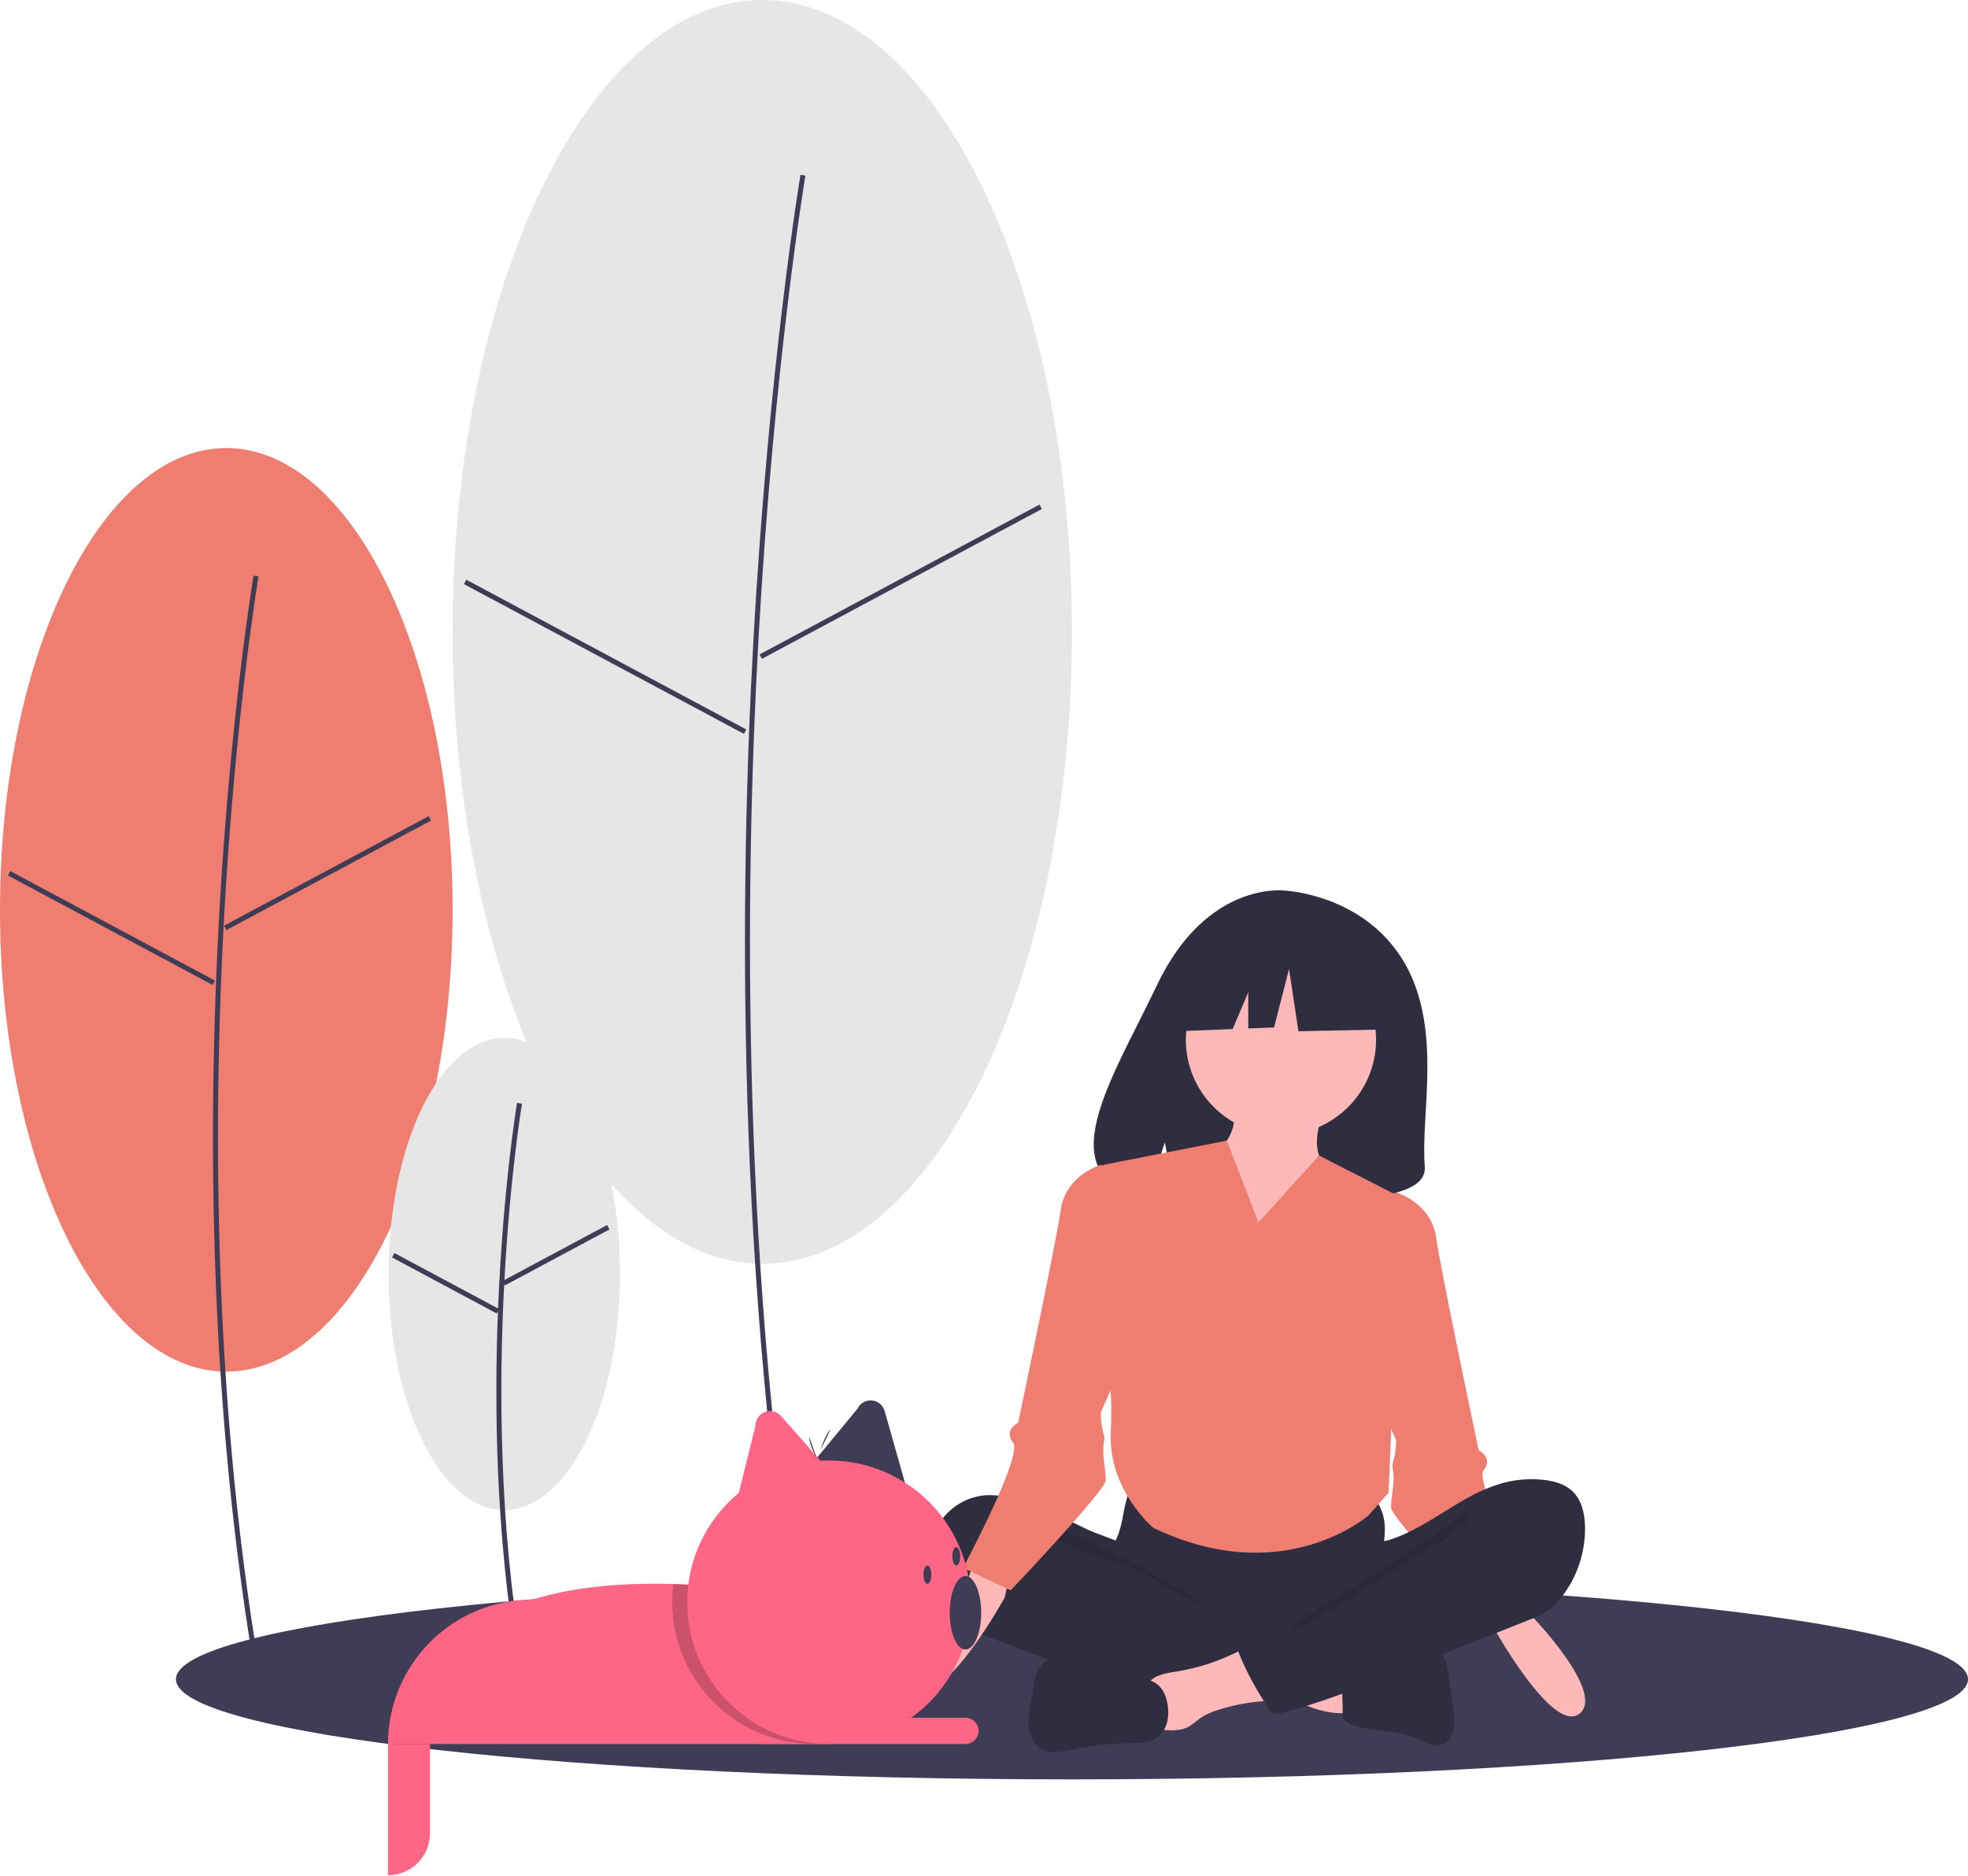
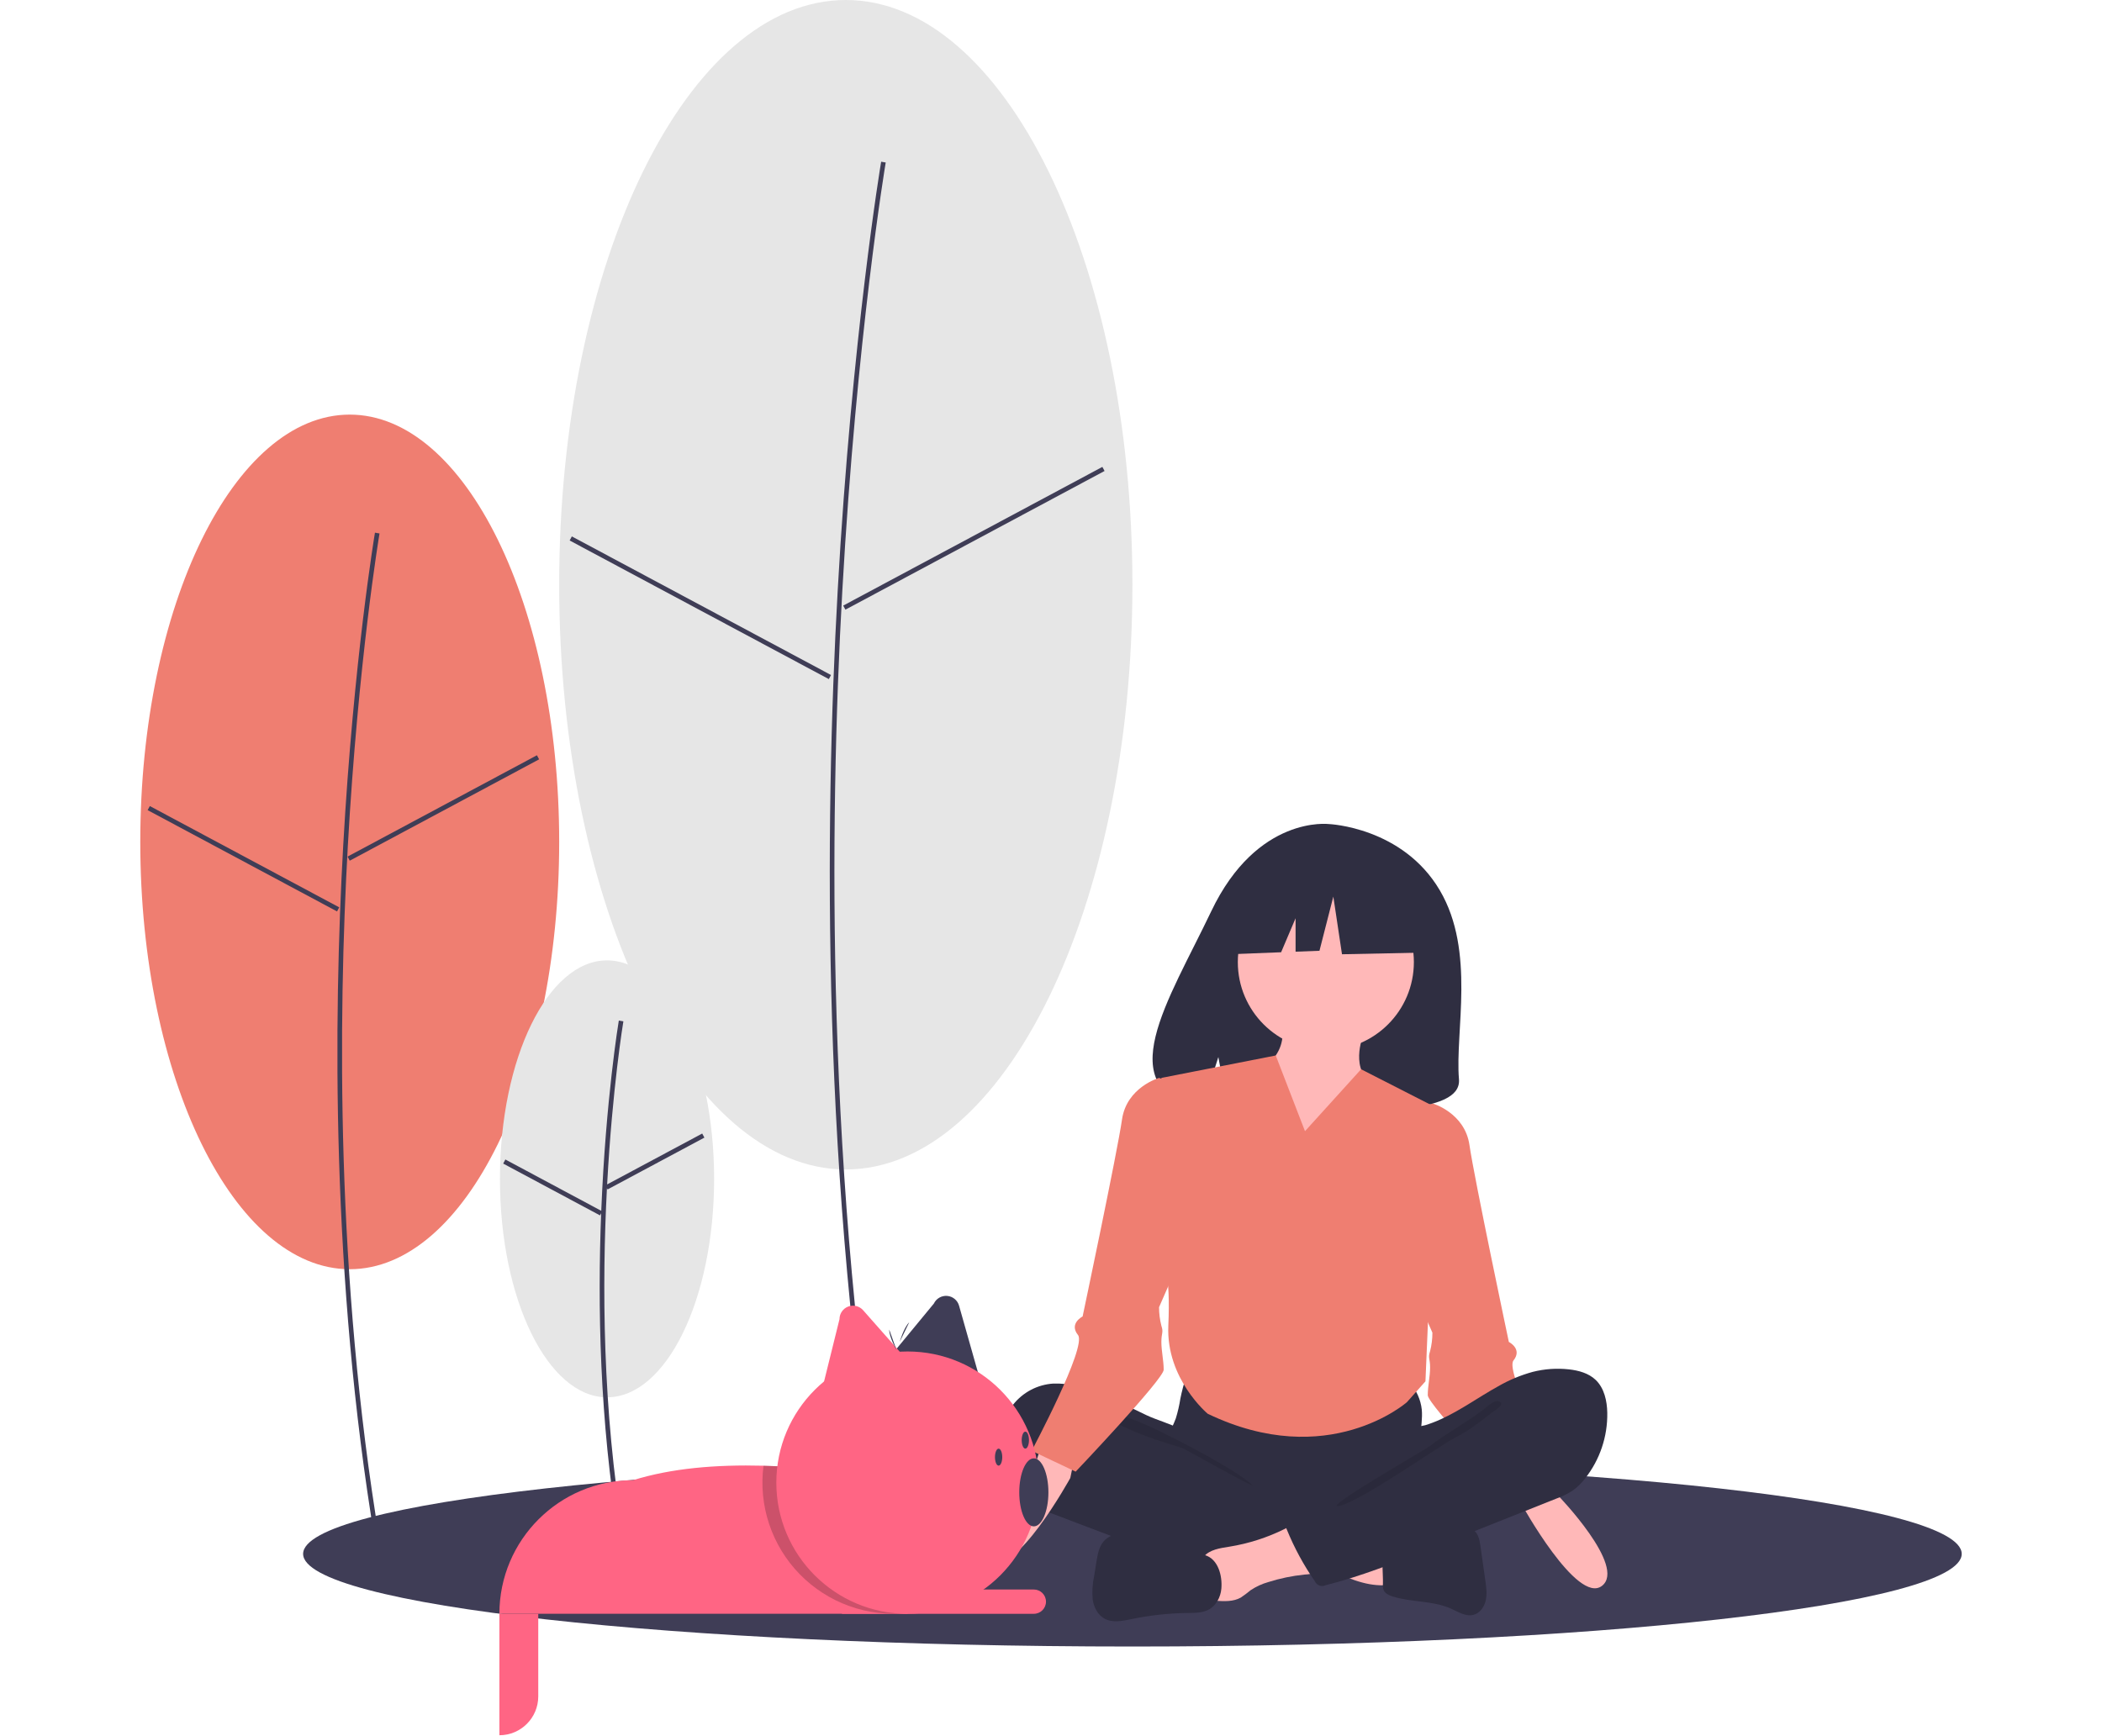
- <svg xmlns="http://www.w3.org/2000/svg" id="a4f32909-a035-490f-bc72-f3acc33ef0f1" data-name="Layer 1" width="786.295" height="749.197" viewBox="0 0 786.295 749.197">
+ <svg xmlns="http://www.w3.org/2000/svg" id="a4f32909-a035-490f-bc72-f3acc33ef0f1" data-name="Layer 1" width="786.295" height="649.197" viewBox="0 0 786.295 749.197">
  <ellipse cx="428.295" cy="670.89" rx="358" ry="40" fill="#3f3d56" />
  <path d="M812.694,702.031l6.174,19.023s29.736,30.721,18.981,39.048-34.884-35.568-34.884-35.568l-4.447-21.476Z" transform="translate(-206.8527 -75.40145)" fill="#ffb8b8" />
  <path d="M755.647,554.792l9-3s14,4,16,18,17,85,17,85,6,3,2,8,20,50,20,50l-19,9s-38-40-38-44,1-8,1-12-1-4,0-7a32.167,32.167,0,0,0,1-8l-7-16Z" transform="translate(-206.8527 -75.40145)" fill="#ef7e71" />
  <ellipse cx="90.418" cy="363.498" rx="90.418" ry="184.489" fill="#ef7e71" />
  <path d="M296.44,440.813c4.51-80.307,13.598-134.551,13.689-135.09l-1.972-.334c-.091.539-9.195,54.871-13.712,135.281-4.169,74.214-5.175,186.467,13.712,299.786l1.973-.328C291.275,627.001,292.279,514.918,296.44,440.813Z" transform="translate(-206.8527 -75.40145)" fill="#3f3d56" />
  <rect x="291.316" y="423.245" width="92.725" height="2" transform="translate(-367.0872 134.1508) rotate(-28.1569)" fill="#3f3d56" />
  <rect x="250.382" y="399.802" width="2" height="92.725" transform="translate(-467.4565 381.993) rotate(-61.8584)" fill="#3f3d56" />
  <ellipse cx="304.565" cy="252.458" rx="123.73" ry="252.458" fill="#e6e6e6" />
  <path d="M509.915,330.446c6.173-109.911,18.611-184.152,18.736-184.889l-1.972-.334c-.125.738-12.579,75.065-18.759,185.08-5.705,101.538-7.081,255.118,18.759,410.153l1.973-.328C502.844,585.284,504.218,431.875,509.915,330.446Z" transform="translate(-206.8527 -75.40145)" fill="#3f3d56" />
  <rect x="503.27" y="306.806" width="126.887" height="2" transform="translate(-285.037 228.4522) rotate(-28.1571)" fill="#3f3d56" />
  <rect x="447.623" y="274.358" width="2" height="126.887" transform="translate(-267.6919 498.664) rotate(-61.8584)" fill="#3f3d56" />
  <ellipse cx="201.491" cy="508.968" rx="46.229" ry="94.325" fill="#e6e6e6" />
  <path d="M408.303,588.433l.274.512,41.798-22.372-.943-1.764-41.041,21.967c2.271-41.801,6.916-69.863,7.01-70.415l-1.972-.334c-.102.603-5.621,33.927-7.58,82.145L364.455,576.016,363.512,577.78,405.309,600.152l.499-.933c-1.567,39.797-.689,89.56,7.62,139.41l1.973-.328C406.342,683.949,406.143,629.699,408.303,588.433Z" transform="translate(-206.8527 -75.40145)" fill="#3f3d56" />
  <path d="M767.884,459.866c-16.074-27.395-47.876-28.672-47.876-28.672s-30.989-3.997-50.868,37.726c-18.529,38.89-44.101,76.439-4.117,85.543l7.222-22.674,4.473,24.362a155.111,155.111,0,0,0,17.108.295c42.82-1.394,83.599.408,82.286-15.091C774.367,520.752,783.35,486.226,767.884,459.866Z" transform="translate(-206.8527 -75.40145)" fill="#2f2e41" />
  <path d="M655.842,679.301a61.24,61.24,0,0,1-1.949,8.463c-.956,2.712-2.432,5.22-3.307,7.96-2.787,8.734,1.077,18.472,7.247,25.213a40.722,40.722,0,0,0,19.887,11.911c5.566,1.412,11.354,1.615,17.091,1.812,15.885.543,32.178,1.029,47.229-4.12a81.72,81.72,0,0,0,13.722-6.288,10.287,10.287,0,0,0,3.56-2.828c1.148-1.649,1.295-3.786,1.285-5.801-.034-6.792-1.399-13.55-1.075-20.334.18-3.758.877-7.513.534-11.259a20.71,20.71,0,0,0-15.738-17.892c-4.27-.925-8.698-.421-13.046.001a329.789,329.789,0,0,1-33.951,1.531c-11.582-.075-23.093-1.858-34.617-2.044-3.408-.055-3.339,1.005-4.424,4.332A81.605,81.605,0,0,0,655.842,679.301Z" transform="translate(-206.8527 -75.40145)" fill="#2f2e41" />
  <path d="M610.552,673.78a33.989,33.989,0,0,0-9.533-1.022,24.06,24.06,0,0,0-17.379,9.114,24.491,24.491,0,0,0-4.711,19.177,40.533,40.533,0,0,0,3.777,10.412c2.528,5.175,5.56,10.338,10.241,13.655a39.737,39.737,0,0,0,9.038,4.339l24.65,9.367c3.626,1.378,7.253,2.756,10.915,4.034a211.899,211.899,0,0,0,57.013,11.432c5.919.356,11.928.454,17.702-.905a5.749,5.749,0,0,0,3.625-1.976,6.302,6.302,0,0,0,.81-2.699l1.517-10.711a9.047,9.047,0,0,0-.129-4.515c-.695-1.8-2.437-2.932-4.097-3.895-16.206-9.388-35.128-14.568-48.769-27.453-3.211-3.033-5.899-7.842-9.8-9.902-4.424-2.337-9.635-3.67-14.208-5.823C631.217,681.702,621.387,676.293,610.552,673.78Z" transform="translate(-206.8527 -75.40145)" fill="#2f2e41" />
  <path d="M635.162,688.22c8.713,2.754,45.498,21.832,51.804,28.493-.845.307-29.52-15.902-30.381-16.162-7.821-2.368-15.686-4.751-23.114-8.216-1.494-.697-9.707-3.973-9.335-5.875C624.555,684.314,633.615,687.731,635.162,688.22Z" transform="translate(-206.8527 -75.40145)" opacity="0.1" />
  <path d="M743.86,759.842a2.034,2.034,0,0,0,1.381-.41,2.165,2.165,0,0,0,.432-1.603l-.041-14.592c-4.16-1.999-8.813-2.64-13.381-3.256L710.94,737.108c.49.066-3.332,9.258-2.746,10.486,1.033,2.163,8.926,4.08,11.153,5.101C727.091,756.245,735.138,760.148,743.86,759.842Z" transform="translate(-206.8527 -75.40145)" fill="#ffb8b8" />
  <path d="M676.996,743.187c-4.024.646-8.515,1.218-11.121,4.377-3.305,4.006-1.898,9.979-.321,14.942a6.454,6.454,0,0,0,1.371,2.719c1.076,1.071,2.724,1.227,4.233,1.324,3.67.234,7.575.418,10.781-1.398a47.284,47.284,0,0,0,4.188-3.14,26.743,26.743,0,0,1,7.7-3.551,77.279,77.279,0,0,1,15.456-3.213,23.853,23.853,0,0,0,6.089-1.083,6.774,6.774,0,0,0,4.288-4.199c.743-2.652-.785-5.355-2.251-7.681-1.825-2.897-3.759-5.947-6.481-8.08-3.971-3.111-5.935-.723-9.935,1.268A83.779,83.779,0,0,1,676.996,743.187Z" transform="translate(-206.8527 -75.40145)" fill="#ffb8b8" />
  <path d="M666.481,746.842l-25.549-7.617a33.562,33.562,0,0,0-9.508-1.858c-3.24.002-6.63,1.074-8.732,3.562-1.981,2.345-2.548,5.551-3.042,8.591l-1.057,6.504a32.945,32.945,0,0,0-.592,9.988c.483,3.314,2.16,6.625,5.076,8.229,3.536,1.946,7.869.995,11.815.182a127.567,127.567,0,0,1,24.212-2.619c3.058-.037,6.266.002,8.968-1.443,3.212-1.717,5.134-5.348,5.464-9C674.039,755.806,672.203,748.548,666.481,746.842Z" transform="translate(-206.8527 -75.40145)" fill="#2f2e41" />
  <path d="M753.903,740.205c3.312-.586,6.235-2.484,9.409-3.605,4.467-1.577,9.308-1.577,14.041-1.56,1.737.006,3.588.046,5.034,1.017,2.085,1.4,2.619,4.202,2.974,6.702l2.139,15.088c.402,2.838.802,5.752.175,8.548s-2.517,5.492-5.268,6.213c-3.341.876-6.616-1.277-9.771-2.691-7.884-3.534-17.049-2.631-25.27-5.273-1.526-.49-3.16-1.24-3.782-2.728a6.257,6.257,0,0,1-.294-2.607c.141-4.85-.873-11.472.574-16.107C745.165,739.034,750.206,740.205,753.903,740.205Z" transform="translate(-206.8527 -75.40145)" fill="#2f2e41" />
  <path d="M807.971,667.707A43.998,43.998,0,0,1,823.6,666.63c4.178.464,8.483,1.637,11.534,4.554,3.713,3.55,4.906,9.041,5.006,14.201a44.614,44.614,0,0,1-9.56,28.335,25.588,25.588,0,0,1-5.466,5.307,35.846,35.846,0,0,1-7.112,3.457L762.798,744.446c-14.523,5.778-29.097,11.572-44.245,15.381a3.436,3.436,0,0,1-4.64-1.697,115.669,115.669,0,0,1-12.099-22.324,2.018,2.018,0,0,1-.156-1.672,1.984,1.984,0,0,1,.815-.7l39.046-22.629a39.471,39.471,0,0,0,7.947-5.523,19.897,19.897,0,0,0,4.08-5.73c.809-1.705.885-5.729,1.919-6.989,1.012-1.234,4.475-1.332,6.074-1.818a54.821,54.821,0,0,0,6.612-2.521c8.734-3.941,16.512-9.668,24.885-14.282A63.547,63.547,0,0,1,807.971,667.707Z" transform="translate(-206.8527 -75.40145)" fill="#2f2e41" />
  <path d="M785.835,684.606c-6.708,5.082-15.394,9.753-22.043,14.969-2.269,1.78-40.095,23.23-40.63,26.079,6.203,1.054,45.715-26.827,51.368-29.609s10.664-6.705,15.63-10.6c1.265-.992,6.629-3.976,2.996-5.085C791.11,679.737,787.346,683.59,785.835,684.606Z" transform="translate(-206.8527 -75.40145)" opacity="0.1" />
  <circle cx="511.795" cy="415.39" r="38" fill="#ffb8b8" />
  <path d="M734.647,522.792s-6,15,5,21-34,54-34,54l-20-58s17-6,14-22Z" transform="translate(-206.8527 -75.40145)" fill="#ffb8b8" />
  <path d="M709.647,563.792l24.218-26.736,32.782,16.736-5,118-8,9s-34,30-86,5c0,0-18-15-17-38s-2-26-2-26l-1-81,49.371-9.688Z" transform="translate(-206.8527 -75.40145)" fill="#ef7e71" />
  <path d="M598.6,691.031l-6.174,19.023S562.69,740.775,573.445,749.102s34.884-35.568,34.884-35.568l4.447-21.476Z" transform="translate(-206.8527 -75.40145)" fill="#ffb8b8" />
  <path d="M655.647,543.792l-9-3s-14,4-16,18-17,85-17,85-6,3-2,8-20,50-20,50l19,9s38-40,38-44-1-8-1-12,1-4,0-7a32.167,32.167,0,0,1-1-8l7-16Z" transform="translate(-206.8527 -75.40145)" fill="#ef7e71" />
  <polygon points="553.925 381.823 522.506 365.224 479.119 372.014 470.142 412.005 492.488 411.138 498.73 396.446 498.73 410.895 509.041 410.495 515.026 387.105 518.766 412.005 555.421 411.25 553.925 381.823" fill="#2f2e41" />
  <path d="M538.057,714.482v57.68h-176.18a57.683,57.683,0,0,1,57.68-57.68c16.52-5.15,35.62-6.79,56.34-6.25C495.447,708.732,516.437,711.182,538.057,714.482Z" transform="translate(-206.8527 -75.40145)" fill="#ff6584" />
  <path d="M306.037,684.178h82.847a5.244,5.244,0,0,1,5.244,5.244v0a5.244,5.244,0,0,1-5.244,5.244H306.037a0,0,0,0,1,0,0v-10.487A0,0,0,0,1,306.037,684.178Z" fill="#3f3d56" />
  <path d="M527.238,665.12l22.206-26.918a5.829,5.829,0,0,1,10.865.931l8.757,30.918Z" transform="translate(-206.8527 -75.40145)" fill="#3f3d56" />
  <path d="M500.305,678.829l8.39-33.872a5.829,5.829,0,0,1,10.2-3.857l21.261,24.096Z" transform="translate(-206.8527 -75.40145)" fill="#ff6584" />
  <path d="M155.024,696.762h16.779a0,0,0,0,1,0,0v35.656a16.779,16.779,0,0,1-16.779,16.779h0a0,0,0,0,1,0,0V696.762A0,0,0,0,1,155.024,696.762Z" fill="#ff6584" />
  <path d="M302.891,686.275h82.847a5.244,5.244,0,0,1,5.244,5.244v0a5.244,5.244,0,0,1-5.244,5.244H302.891a0,0,0,0,1,0,0V686.275A0,0,0,0,1,302.891,686.275Z" fill="#ff6584" />
  <path d="M538.057,714.482v57.36a56.645,56.645,0,0,1-62.16-63.61C495.447,708.732,516.437,711.182,538.057,714.482Z" transform="translate(-206.8527 -75.40145)" opacity="0.2" />
  <circle cx="331.206" cy="640.132" r="56.63" fill="#ff6584" />
  <ellipse cx="385.738" cy="644.327" rx="6.292" ry="14.682" fill="#3f3d56" />
  <ellipse cx="370.532" cy="629.121" rx="1.573" ry="3.67" fill="#3f3d56" />
  <ellipse cx="382.068" cy="621.78" rx="1.573" ry="3.67" fill="#3f3d56" />
  <path d="M533.307,658.273s-3.147-5.475-3.147-8.815" transform="translate(-206.8527 -75.40145)" fill="#3f3d56" />
  <path d="M534.692,654.732s1.715-6.078,4.103-8.413" transform="translate(-206.8527 -75.40145)" fill="#3f3d56" />
</svg>
